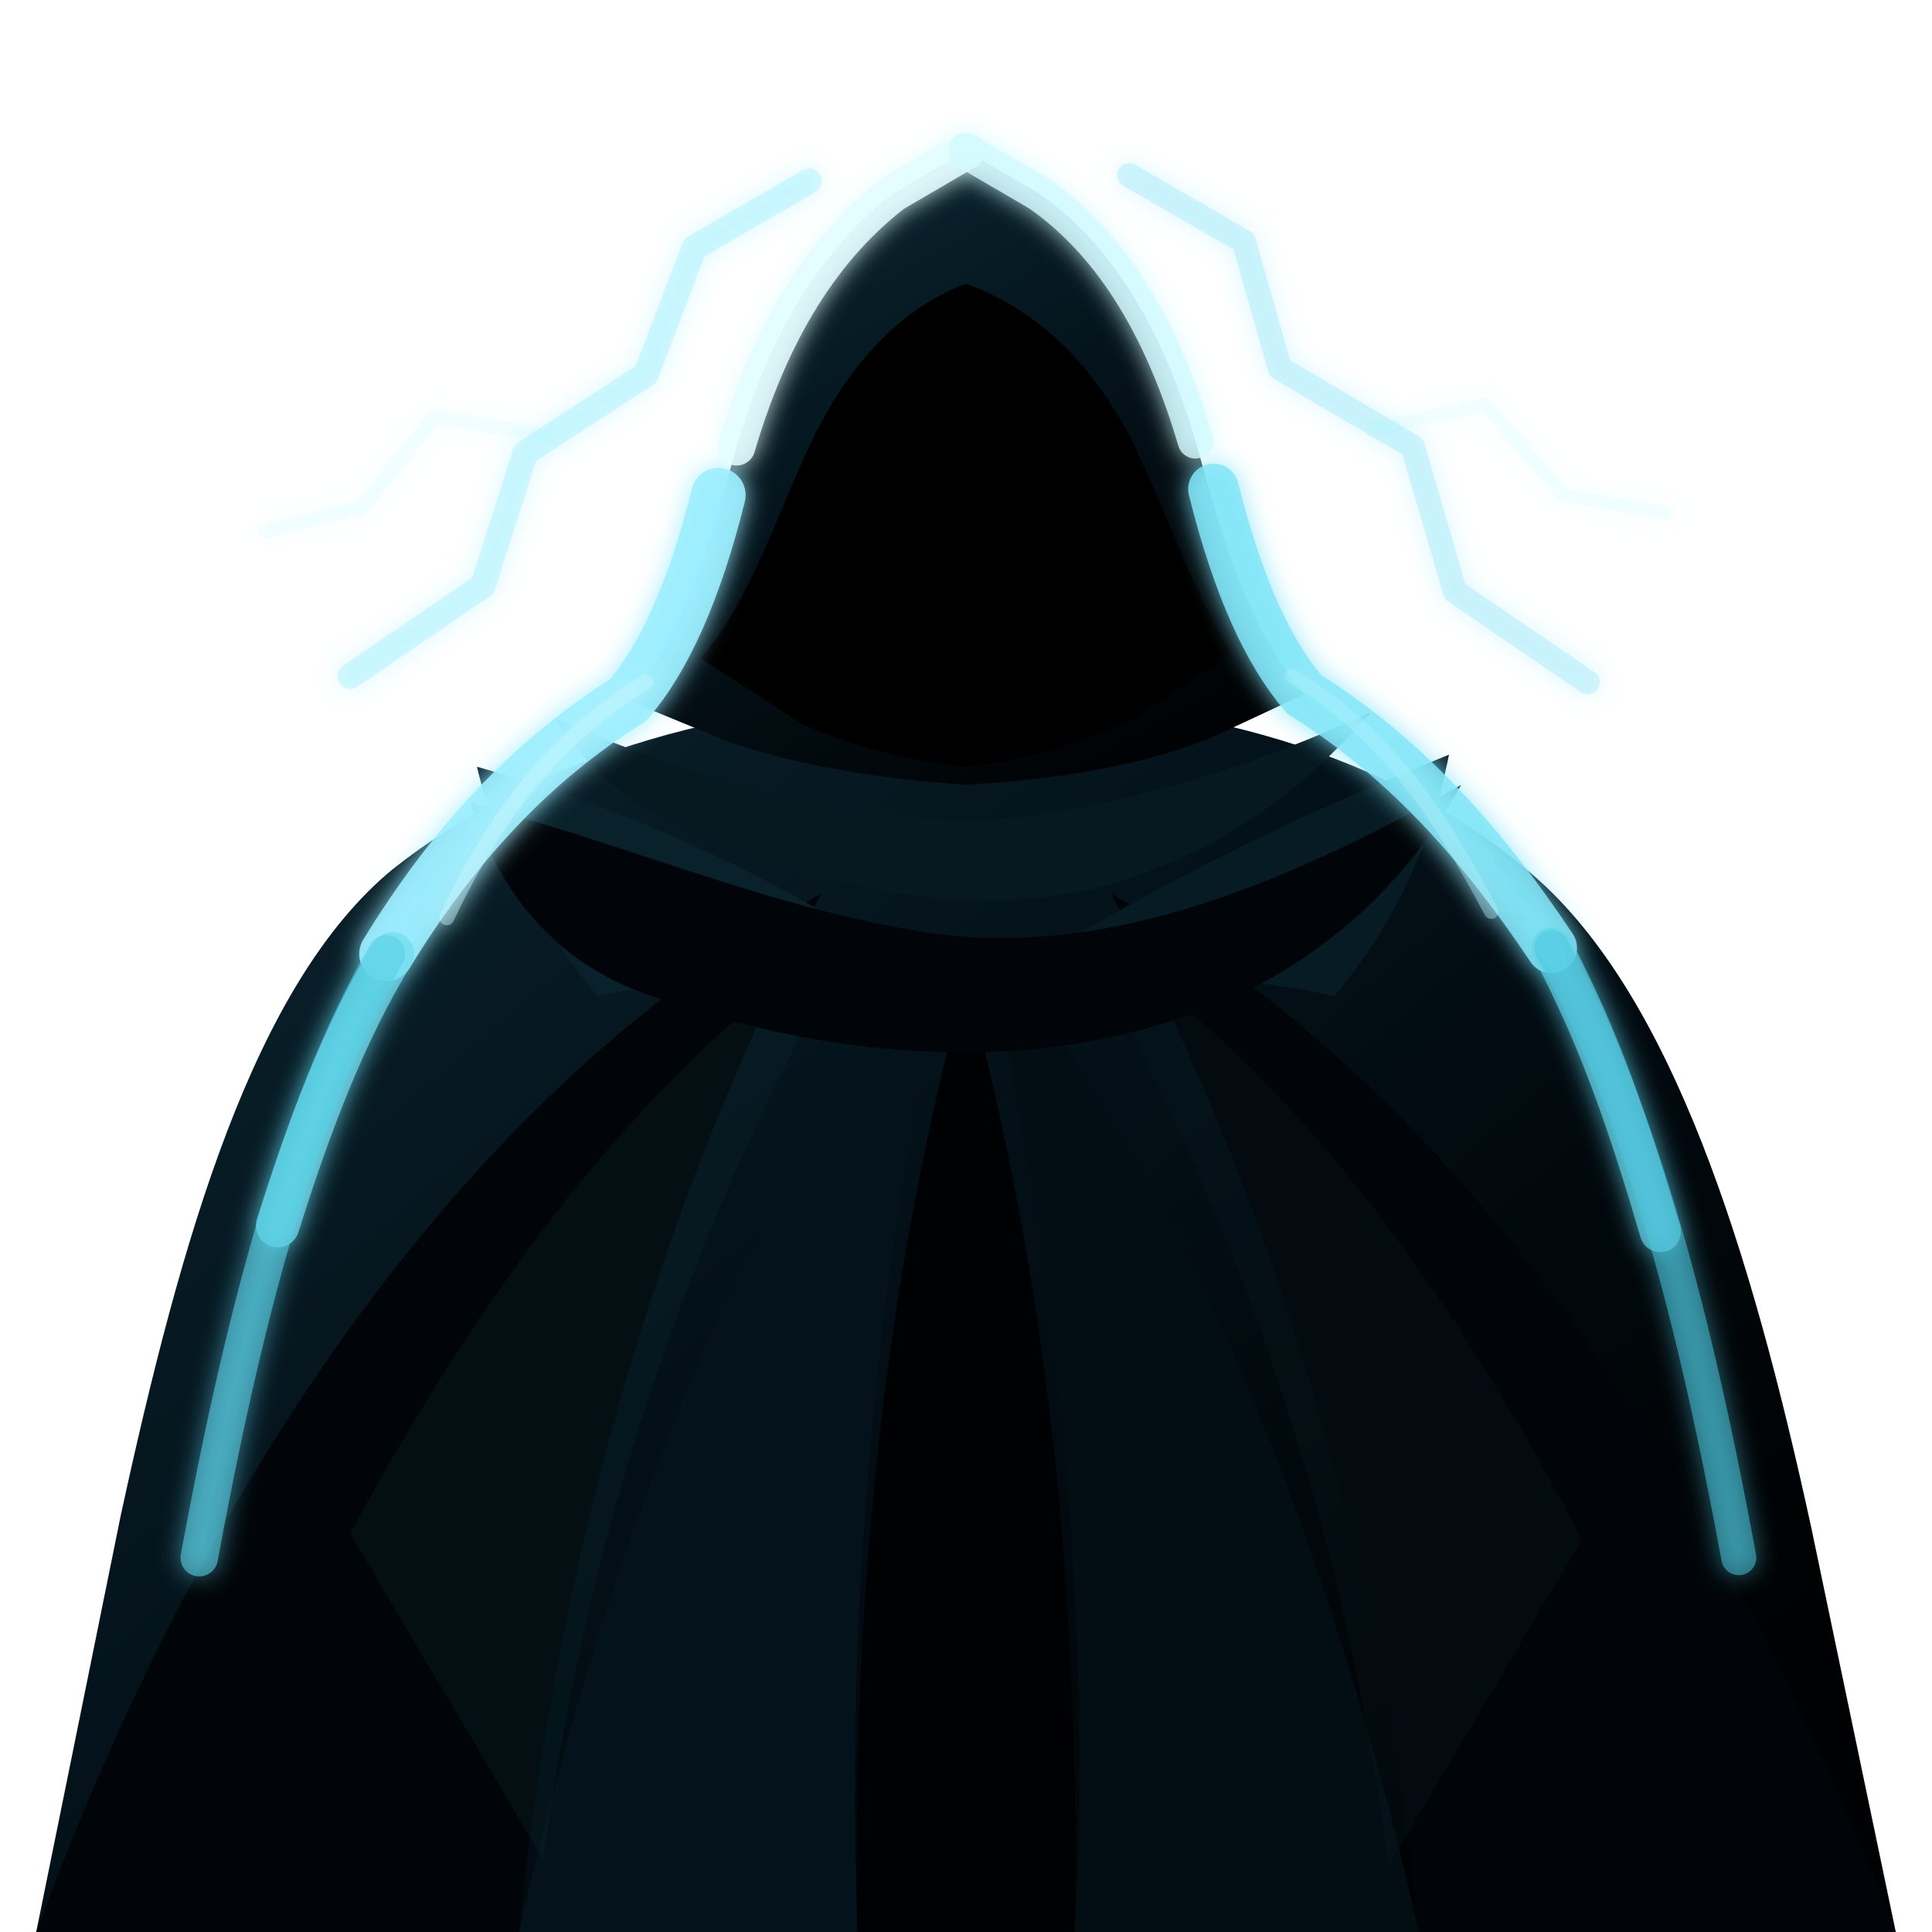
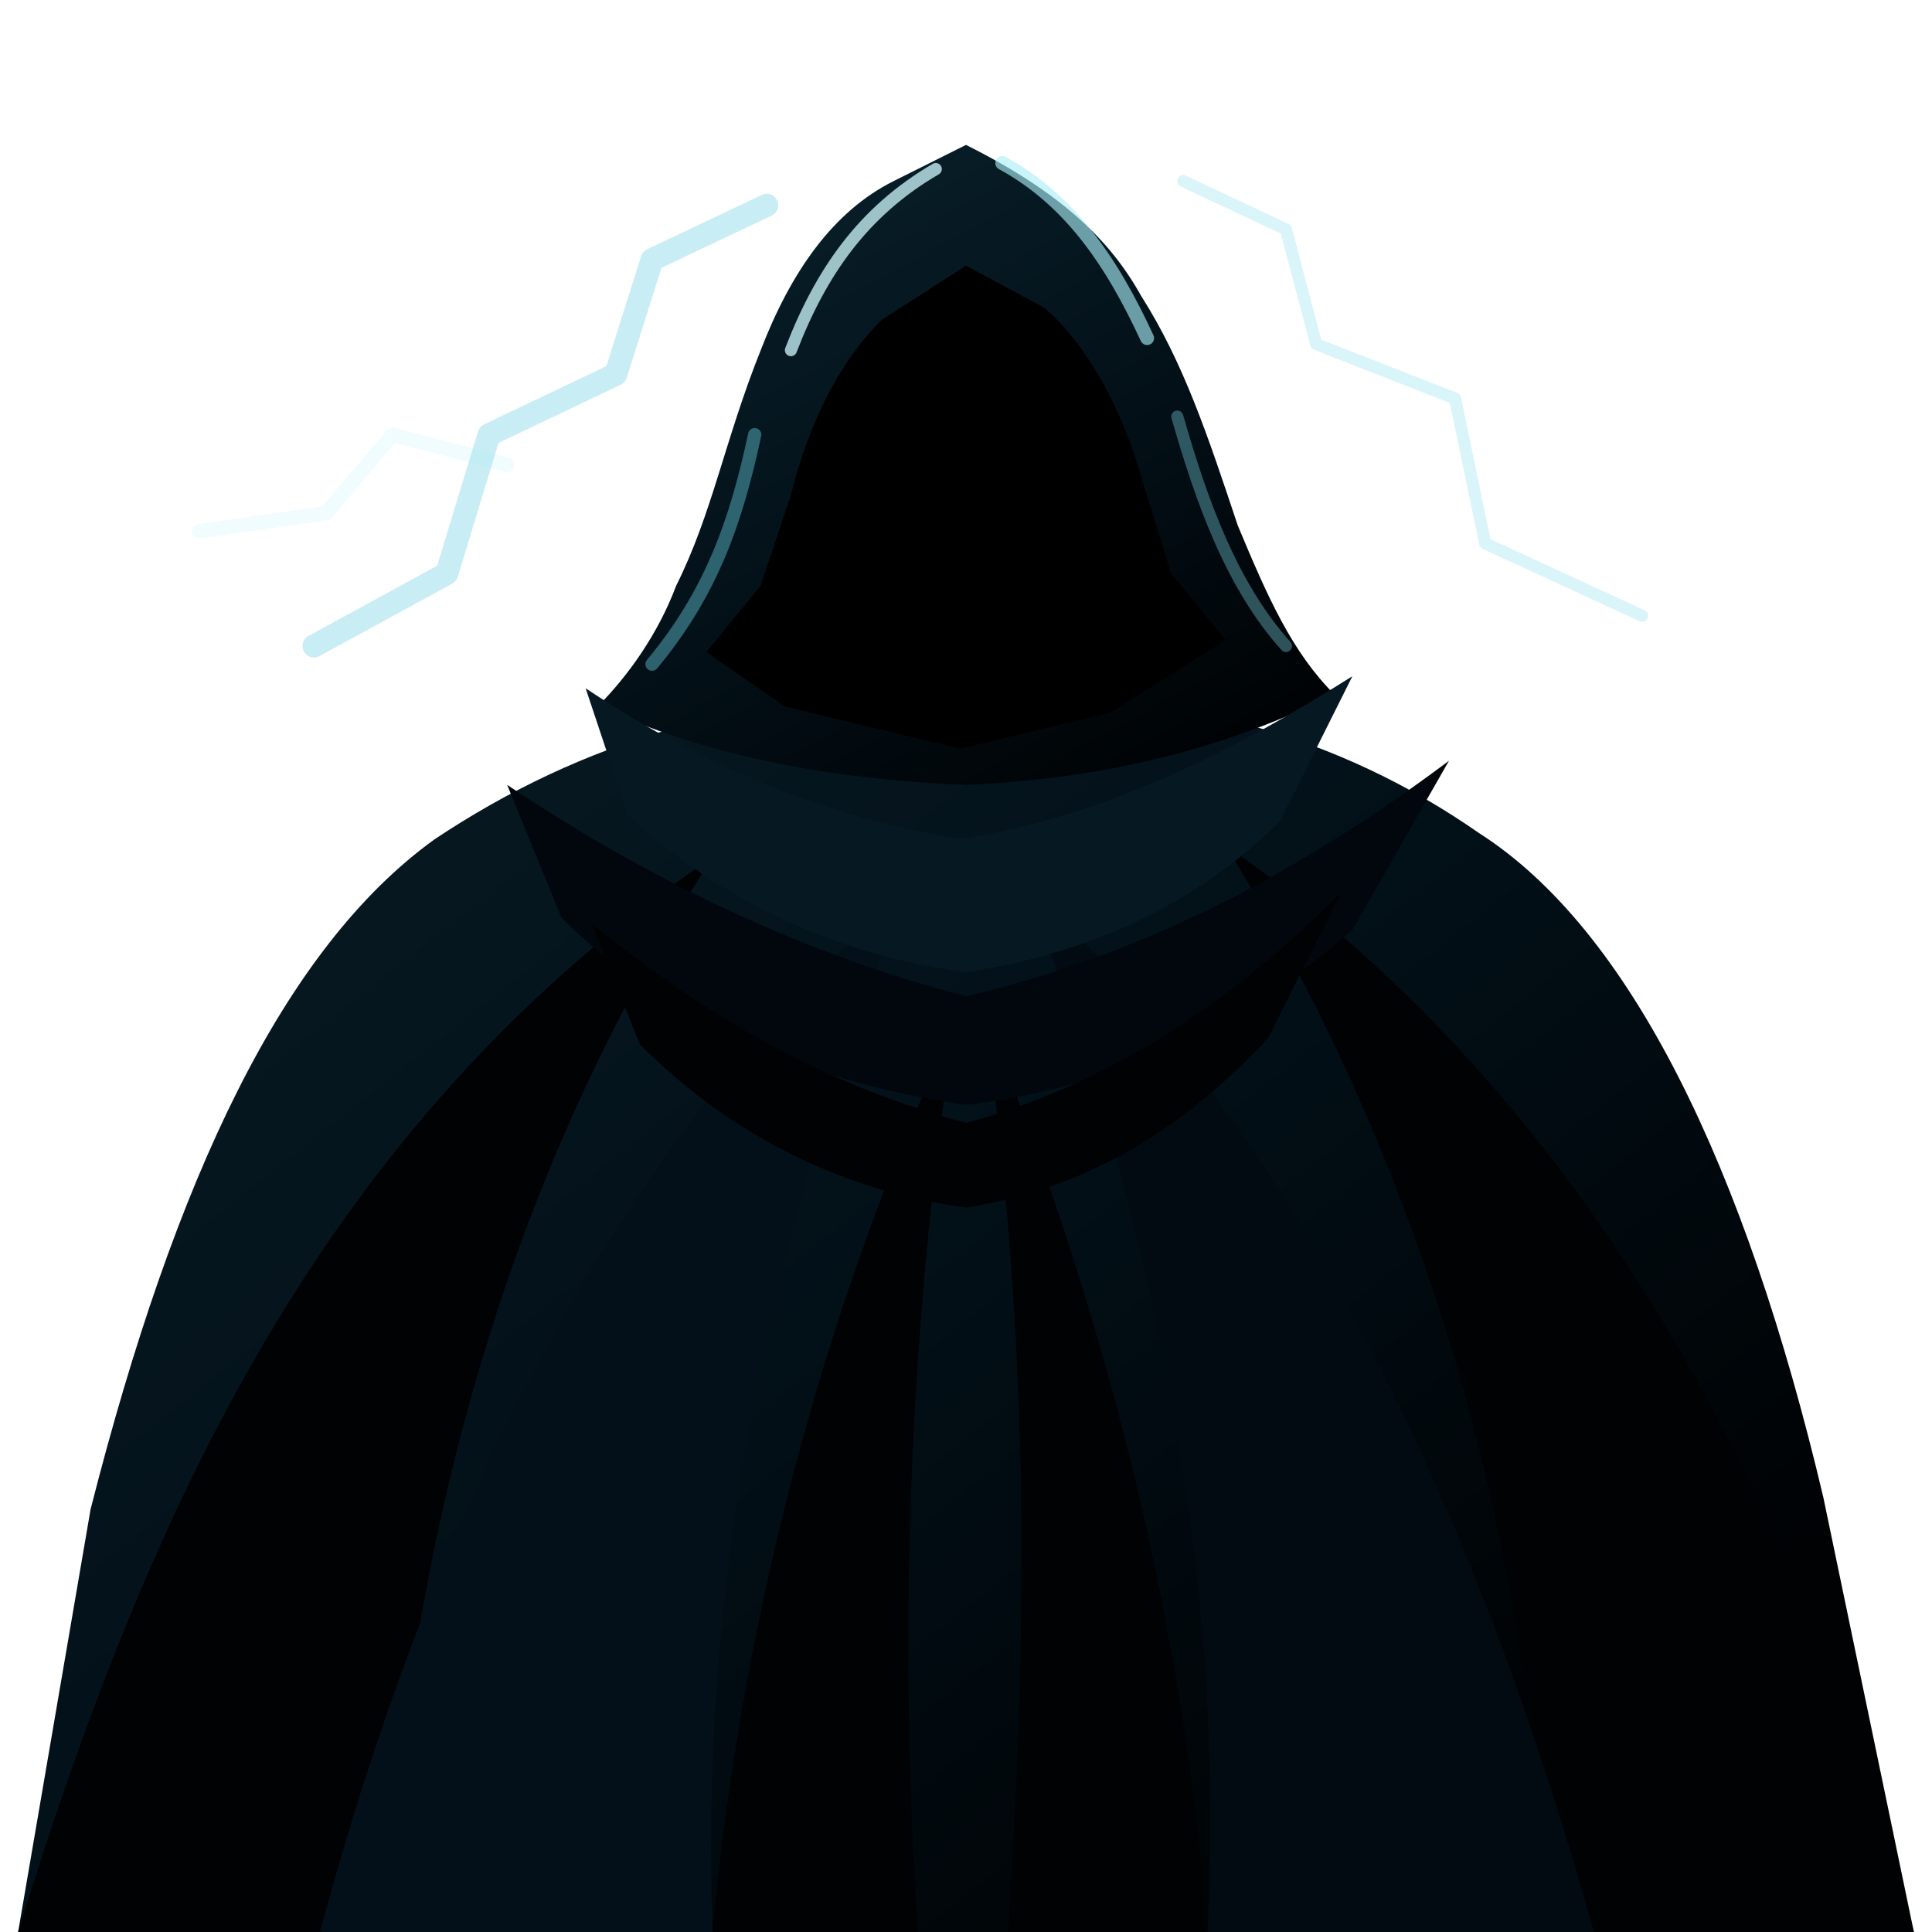
- <svg xmlns="http://www.w3.org/2000/svg" viewBox="0 0 32 32" role="img" aria-labelledby="v20m3-title v20m3-desc" data-brand-v20-micro-candidate="v20.3-reference-micro-silhouette" data-brand-reference-decision="not-reference-approved">
+ <svg xmlns="http://www.w3.org/2000/svg" viewBox="0 0 32 32" role="img" aria-labelledby="v204m-title v204m-desc" data-brand-v20-micro-candidate="v20.4-reference-micro-monolith" data-brand-reference-decision="not-reference-approved">
  <defs>
-     <linearGradient id="m3-cloak" x1="7" y1="12" x2="24" y2="32" gradientUnits="userSpaceOnUse">
-       <stop stop-color="#09202a" />
-       <stop offset=".42" stop-color="#031018" />
-       <stop offset="1" stop-color="#000102" />
+     <linearGradient id="m204-cloak" x1="7" y1="13" x2="22" y2="32" gradientUnits="userSpaceOnUse">
+       <stop stop-color="#071821" />
+       <stop offset=".46" stop-color="#021018" />
+       <stop offset="1" stop-color="#000204" />
    </linearGradient>
-     <linearGradient id="m3-hood" x1="13" y1="2" x2="19" y2="13" gradientUnits="userSpaceOnUse">
-       <stop stop-color="#0b2833" />
-       <stop offset=".48" stop-color="#04131b" />
-       <stop offset="1" stop-color="#000102" />
+     <linearGradient id="m204-hood" x1="13" y1="2" x2="19" y2="13" gradientUnits="userSpaceOnUse">
+       <stop stop-color="#09212b" />
+       <stop offset=".55" stop-color="#031018" />
+       <stop offset="1" stop-color="#000305" />
    </linearGradient>
-     <filter id="m3-glow" x="-100%" y="-100%" width="300%" height="300%">
-       <feGaussianBlur stdDeviation=".2" result="b" />
-       <feMerge>
-         <feMergeNode in="b" />
-         <feMergeNode in="SourceGraphic" />
-       </feMerge>
-     </filter>
  </defs>
-   <g data-brand-micro-field-rear="" aria-hidden="true" fill="none" stroke-linecap="round" stroke-linejoin="round" filter="url(#m3-glow)">
-     <path d="M13.4 3L11.5 4.1L10.7 6.2L8.7 7.5L8 9.7L5.8 11.2" stroke="#7beaff" stroke-opacity=".28" stroke-width=".42" />
-     <path d="M18.7 2.9L20.6 4L21.2 6.1L23.4 7.4L24.1 9.8L26.3 11.3" stroke="#65ddf5" stroke-opacity=".24" stroke-width=".4" />
-     <path d="M9 7.2L7.2 6.9L6 8.4L4.4 8.8" stroke="#b7f7ff" stroke-opacity=".14" stroke-width=".24" />
-     <path d="M22.8 7.1L24.6 6.7L25.9 8.2L27.6 8.5" stroke="#a0f1ff" stroke-opacity=".12" stroke-width=".22" />
+   <g data-brand-micro-field-rear="" aria-hidden="true" fill="none" stroke-linecap="round" stroke-linejoin="round">
+     <path d="M12.7 3.4L10.8 4.3L10.2 6.2L8.1 7.2L7.4 9.5L5.2 10.7" stroke="#3ebed7" stroke-opacity=".28" stroke-width=".38" />
+     <path d="M19.6 3L21.3 3.8L21.8 5.7L24.1 6.6L24.6 9L27.2 10.2" stroke="#62d6e8" stroke-opacity=".24" stroke-width=".2" />
+     <path d="M8.4 7.7L6.5 7.2L5.4 8.5L3.3 8.8" stroke="#9cecf5" stroke-opacity=".15" stroke-width=".24" />
  </g>
  <g data-brand-micro-figure="">
-     <path id="v20m3-cloak" data-brand-micro-cloak="" d="M16 11.6C12.3 11.5 8.9 12.5 6.5 14.4C4.2 16.3 3 20.5 2 25.1L.6 32H31.4L30 25.3C29 20.7 27.7 16.5 25.4 14.5C23.1 12.5 19.7 11.5 16 11.6Z" fill="url(#m3-cloak)" />
+     <path id="v204m-cloak" data-brand-micro-cloak="" d="M16 11.5C12.4 11.4 9.6 12.3 7.2 13.9C4.7 15.7 2.9 19.5 1.5 25L.3 32H31.7L30.2 24.8C28.9 19.3 27 15.4 24.5 13.8C22.2 12.2 19.5 11.4 16 11.5Z" fill="url(#m204-cloak)" />
    <g data-brand-micro-folds="">
-       <path d="M.6 32C3.4 24.4 7.8 18 13.6 14.8C10.8 20.2 9.2 26 8.6 32Z" fill="#010509" />
-       <path d="M31.4 32C28.5 24.6 24.3 18.1 18.4 14.8C21.3 20.3 22.9 26.2 23.5 32Z" fill="#010509" />
-       <path d="M8.6 32C10.2 24.9 12.6 19.4 15.7 15.5C14.5 21.1 14 26.6 14.2 32Z" fill="#04131b" />
-       <path d="M23.5 32C21.9 24.9 19.4 19.3 16.3 15.5C17.5 21.1 18.1 26.6 17.8 32Z" fill="#030d14" />
-       <path d="M14.2 32C14.1 26.2 14.7 21 16 16.2C17.3 21 17.9 26.2 17.8 32Z" fill="#000102" />
-       <path d="M5.8 25.4C8.5 20.4 11.4 17.1 14.2 15.4C11.5 20.1 9.7 25.4 9 30.8Z" fill="#0a2630" opacity=".28" />
-       <path d="M26.2 25.5C23.6 20.5 20.7 17.1 17.8 15.4C20.6 20.2 22.3 25.5 23 30.9Z" fill="#071e27" opacity=".24" />
+       <path d="M.3 32C2.4 25.2 5.3 18.6 11.8 14.2C8.3 19.6 6.7 25.8 6.4 32Z" fill="#000204" />
+       <path d="M31.7 32C29.9 25.3 26.6 18.4 20.3 14C23.7 19.5 25.4 25.7 25.6 32Z" fill="#000204" />
+       <path d="M5.3 32C7.2 24.9 10.4 18.6 15 14.8C12.7 20.4 11.6 26.2 11.8 32Z" fill="#031019" />
+       <path d="M26.4 32C24.4 24.8 21.3 18.5 17 14.7C19.1 20.2 20.3 26 20 32Z" fill="#020b11" />
+       <path d="M11.8 32C12.4 25.6 14.2 20.4 15.8 17C15 22.4 14.9 27.3 15.2 32Z" fill="#000204" />
+       <path d="M20 32C19.5 25.6 17.7 20.2 16.3 16.8C17.1 22.4 17 27.3 16.7 32Z" fill="#000204" />
    </g>
-     <path id="v20m3-hood" data-brand-micro-hood="" d="M16 2.5L14.8 3.2C13.5 4.2 12.7 5.7 12.2 7.4C11.7 9.2 11.3 10.5 10.4 11.6L12.1 12.3C13.3 12.7 14.6 12.9 16 13C17.5 12.9 18.9 12.7 20.1 12.2L21.6 11.5C20.7 10.4 20.3 9.1 19.8 7.3C19.3 5.6 18.5 4.1 17.2 3.2L16 2.5Z" fill="url(#m3-hood)" />
-     <path id="v20m3-face" data-brand-micro-face="" d="M16 4.7C14.9 5.1 14 6.1 13.4 7.4C12.8 8.7 12.4 10 11.6 10.9L13.3 12C14.2 12.4 15.1 12.6 16 12.7C17 12.6 17.9 12.3 18.8 11.9L20.4 10.8C19.7 9.7 19.3 8.4 18.7 7.2C18 5.9 17.1 5.1 16 4.7Z" fill="#000" />
+     <path id="v204m-hood" data-brand-micro-hood="" d="M16 2.4L14.8 3C13.8 3.5 13.1 4.5 12.6 5.8C12 7.3 11.8 8.5 11.2 9.7C10.9 10.5 10.4 11.2 9.9 11.7C11.7 12.5 13.6 12.9 16 13C18.3 12.9 20.3 12.4 22.1 11.5C21.4 10.8 21 9.9 20.5 8.7C20 7.2 19.6 6 18.9 4.9C18.4 4 17.6 3.2 16 2.4Z" fill="url(#m204-hood)" />
+     <path id="v204m-face" data-brand-micro-face="" d="M16 4.4L14.6 5.3C13.9 6 13.4 7 13.1 8.2L12.6 9.7L11.7 10.8L13 11.7L15.9 12.4L18.4 11.8L20.3 10.6L19.4 9.5L18.9 7.9C18.6 6.8 18 5.7 17.3 5.1L16 4.4Z" fill="#000" />
    <g data-brand-micro-cowl="">
-       <path d="M7.9 12.7C11.1 13.6 13.8 15 16.7 17.1C14.5 16.3 12.1 16 9.9 16.5C8.9 15.3 8.2 14 7.9 12.7Z" fill="#09212b" />
-       <path d="M24 12.5C21 13.7 18.2 15.1 15.3 17.1C17.6 16.2 20 16 22.1 16.5C23.1 15.3 23.7 14 24 12.5Z" fill="#071b24" />
-       <path d="M9.2 11.9C11.7 13 13.9 13.5 16.1 13.6C18 13.5 20.3 12.9 22.7 11.8C21.4 13.3 20 14.2 18.2 14.7C16.2 15.2 13.8 14.7 12.1 14.1C10.8 13.6 9.8 12.9 9.2 11.9Z" fill="#061820" />
-       <path d="M7.8 13.3C10.4 14 12.7 15 15.1 15.4C17.8 15.9 20.7 15 24.2 13C23.1 15 21.3 16.4 19.1 17C16.4 17.8 13.3 17.4 10.8 16.5C9.3 16 8.3 14.9 7.8 13.3Z" fill="#010509" />
+       <path d="M9.7 11.4C11.5 12.6 13.5 13.5 15.9 13.9C18.4 13.5 20.5 12.4 22.4 11.2L21.2 13.6C19.8 15 18 15.8 16 16.1C13.7 15.8 11.8 14.8 10.4 13.5Z" fill="#061923" />
+       <path d="M8.4 13C10.8 14.6 13.3 15.8 16 16.5C19 15.8 21.6 14.4 24 12.6L22.4 15.4C20.6 17 18.5 18 16 18.3C13.2 17.9 10.9 16.8 9.3 15.2Z" fill="#01070c" />
+       <path d="M9.8 15.3C11.9 17 13.8 18 16 18.6C18.2 18 20.2 16.8 22.2 14.8L21 17.2C19.5 18.8 17.9 19.7 16 20C13.8 19.7 12 18.7 10.6 17.3Z" fill="#000204" />
    </g>
-     <g data-brand-micro-rim="" fill="none" stroke-linecap="round" stroke-linejoin="round" filter="url(#m3-glow)">
-       <path d="M16 2.5L14.8 3.2C13.5 4.2 12.7 5.7 12.2 7.4" stroke="#e4fdff" stroke-opacity=".86" stroke-width=".62" />
-       <path d="M16 2.5L17.2 3.2C18.5 4.1 19.3 5.6 19.8 7.3" stroke="#d2faff" stroke-opacity=".8" stroke-width=".59" />
-       <path d="M11.9 8.2C11.5 9.8 11 10.9 10.4 11.6C8.8 12.6 7.5 14 6.4 15.8" stroke="#9defff" stroke-opacity=".9" stroke-width=".9" />
-       <path d="M20.1 8.1C20.5 9.7 21 10.8 21.6 11.5C23.2 12.5 24.5 13.9 25.7 15.7" stroke="#83e6f8" stroke-opacity=".84" stroke-width=".84" />
-       <path d="M6.5 15.8C5.7 17.1 5.1 18.7 4.6 20.3" stroke="#70ddef" stroke-opacity=".72" stroke-width=".72" />
-       <path d="M25.7 15.7C26.5 17.2 27 18.7 27.5 20.4" stroke="#62d4e9" stroke-opacity=".66" stroke-width=".68" />
-       <path d="M6.4 15.8C4.9 18.4 4 22 3.3 25.8" stroke="#58cfe6" stroke-opacity=".58" stroke-width=".62" />
-       <path d="M25.7 15.7C27.2 18.4 28.1 22 28.8 25.8" stroke="#4bc5dd" stroke-opacity=".52" stroke-width=".58" />
+     <g data-brand-micro-rim="" fill="none" stroke-linecap="round">
+       <path d="M15.5 2.8C14.3 3.5 13.6 4.5 13.1 5.8" stroke="#cef9ff" stroke-opacity=".75" stroke-width=".2" />
+       <path d="M16.6 2.7C17.7 3.3 18.4 4.3 19 5.6" stroke="#a8eef8" stroke-opacity=".63" stroke-width=".23" />
+       <path d="M12.5 7.2C12.2 8.6 11.8 9.8 10.8 11" stroke="#67d3e3" stroke-opacity=".42" stroke-width=".22" />
+       <path d="M19.5 6.9C19.9 8.3 20.4 9.7 21.3 10.7" stroke="#7eddea" stroke-opacity=".36" stroke-width=".2" />
    </g>
  </g>
-   <g data-brand-micro-field-front="" aria-hidden="true" fill="none" stroke-linecap="round" filter="url(#m3-glow)">
-     <path d="M10.7 11.3C9.2 12.2 8.2 13.5 7.4 15.2" stroke="#c8f8ff" stroke-opacity=".44" stroke-width=".25" />
-     <path d="M21.4 11.2C22.9 12.1 23.8 13.4 24.7 15.1" stroke="#b2f2ff" stroke-opacity=".39" stroke-width=".24" />
-   </g>
</svg>
